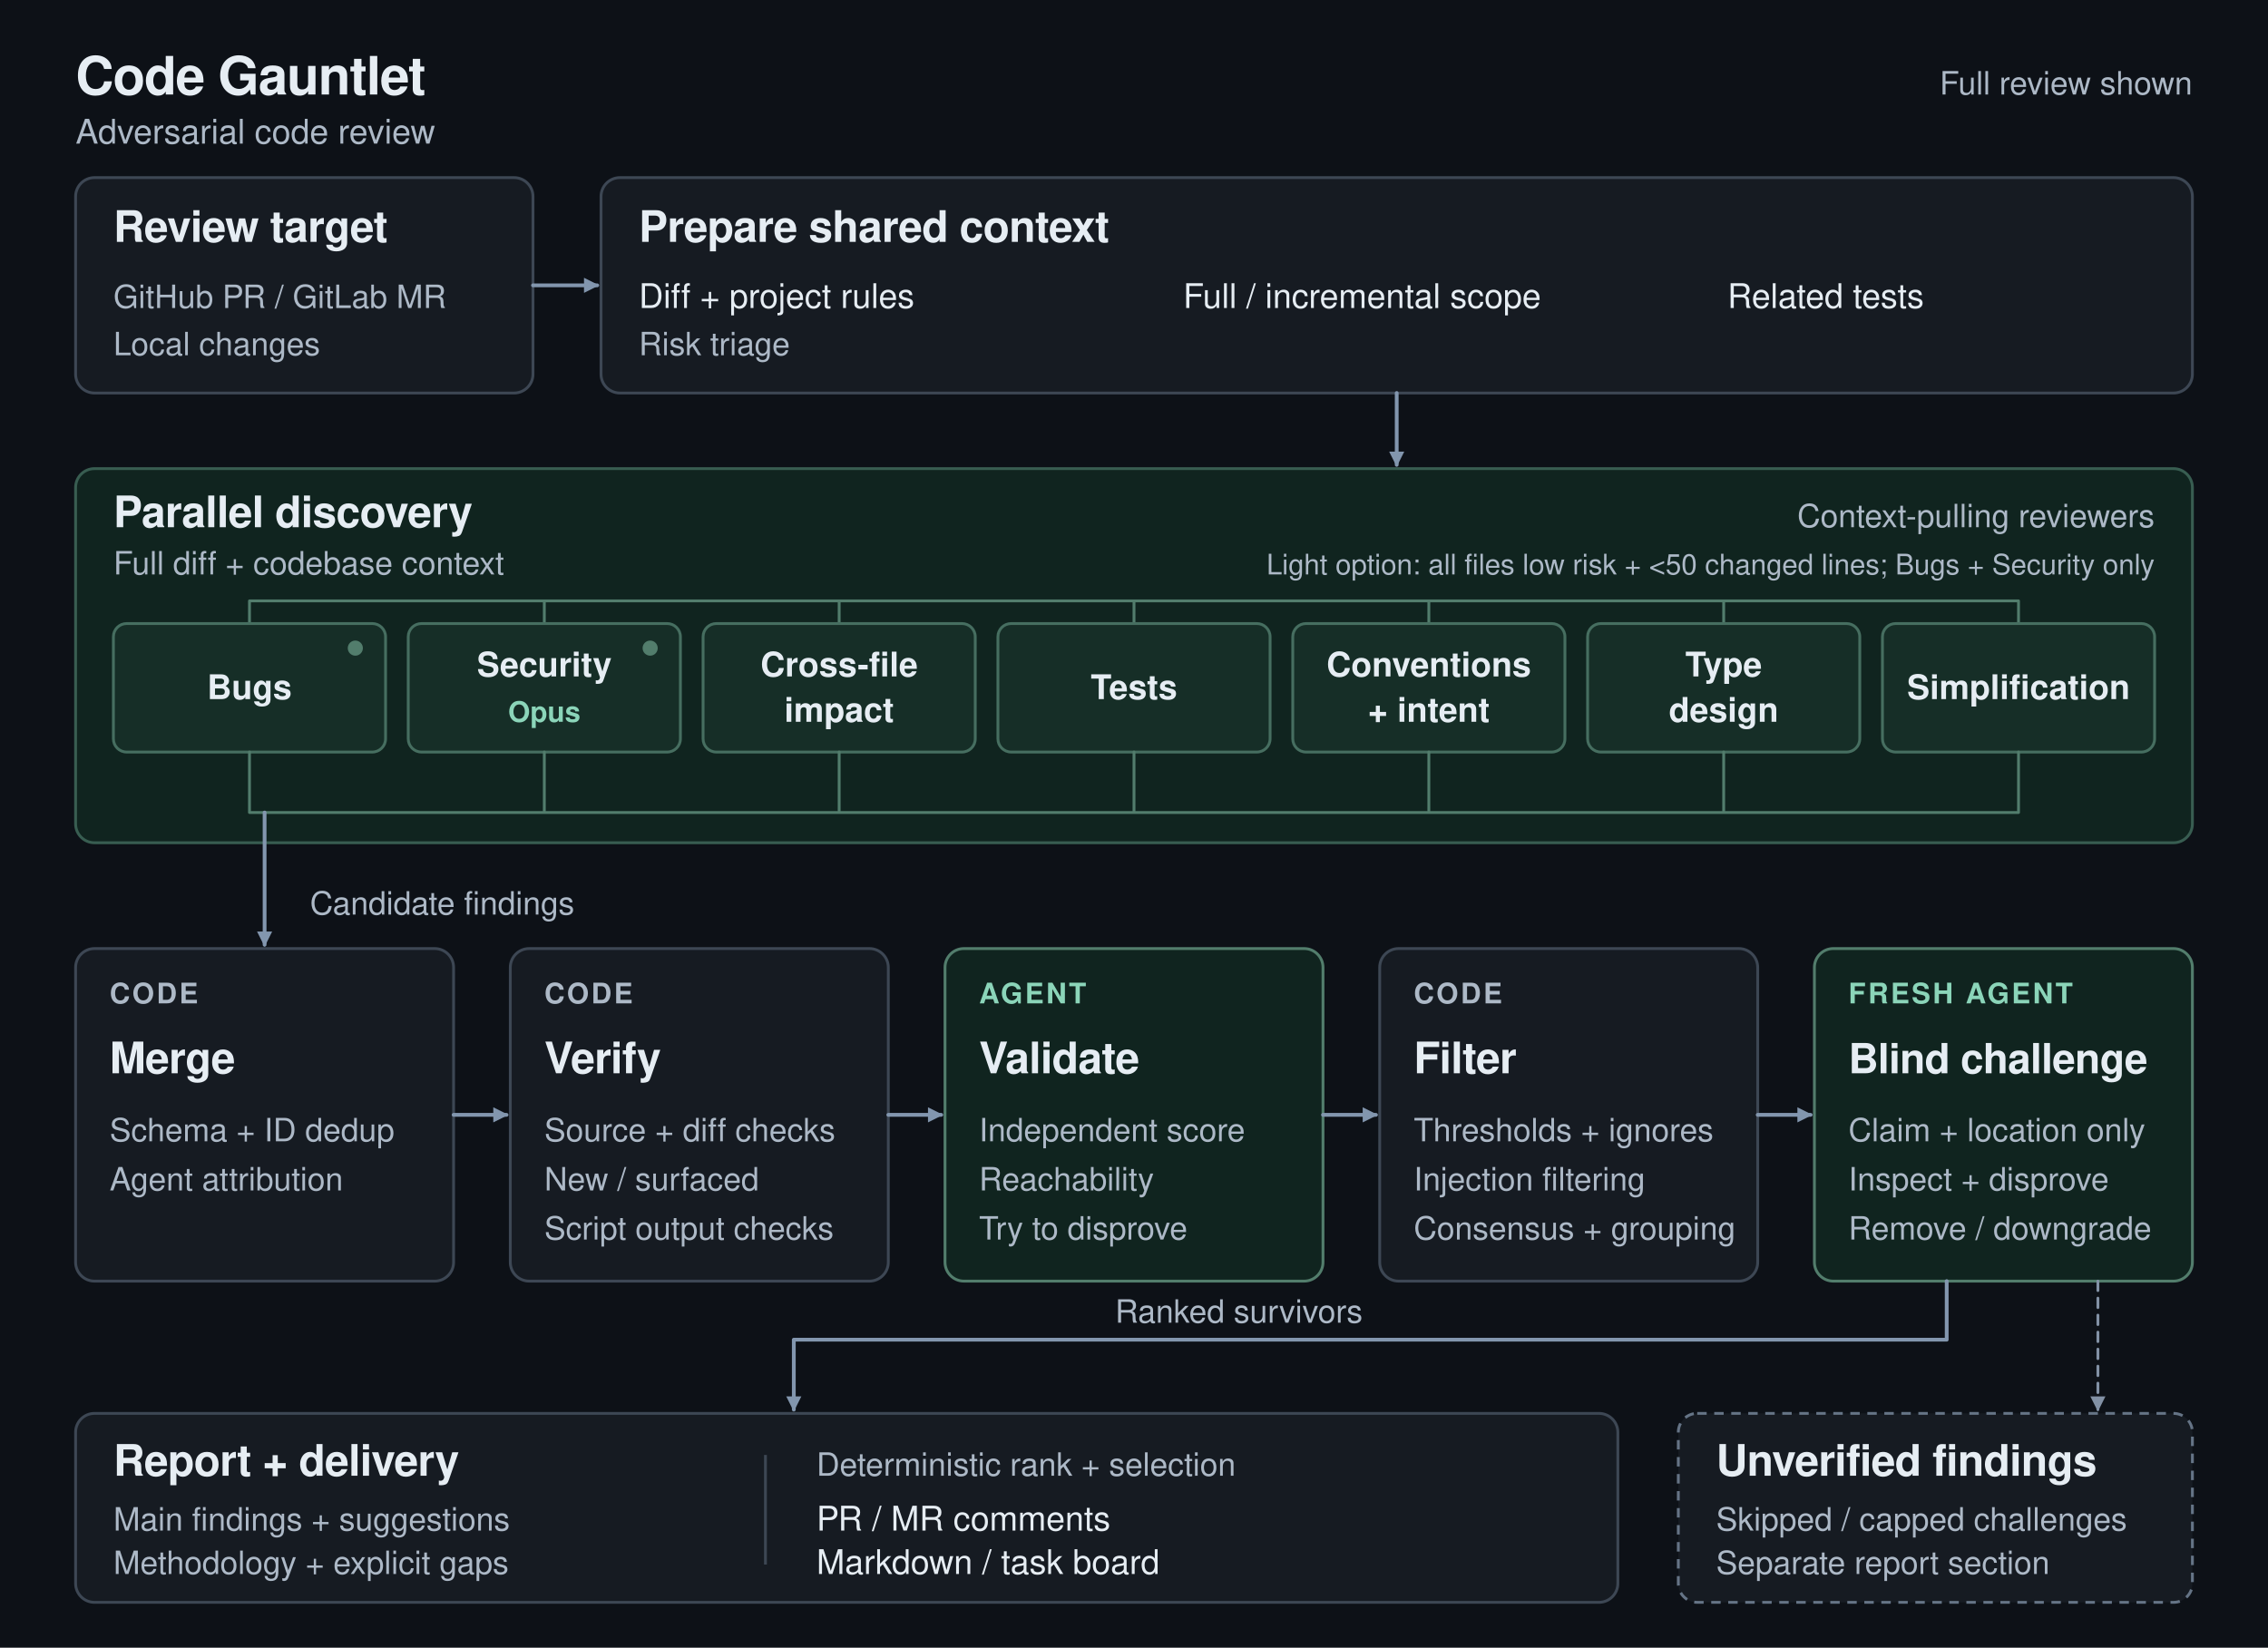
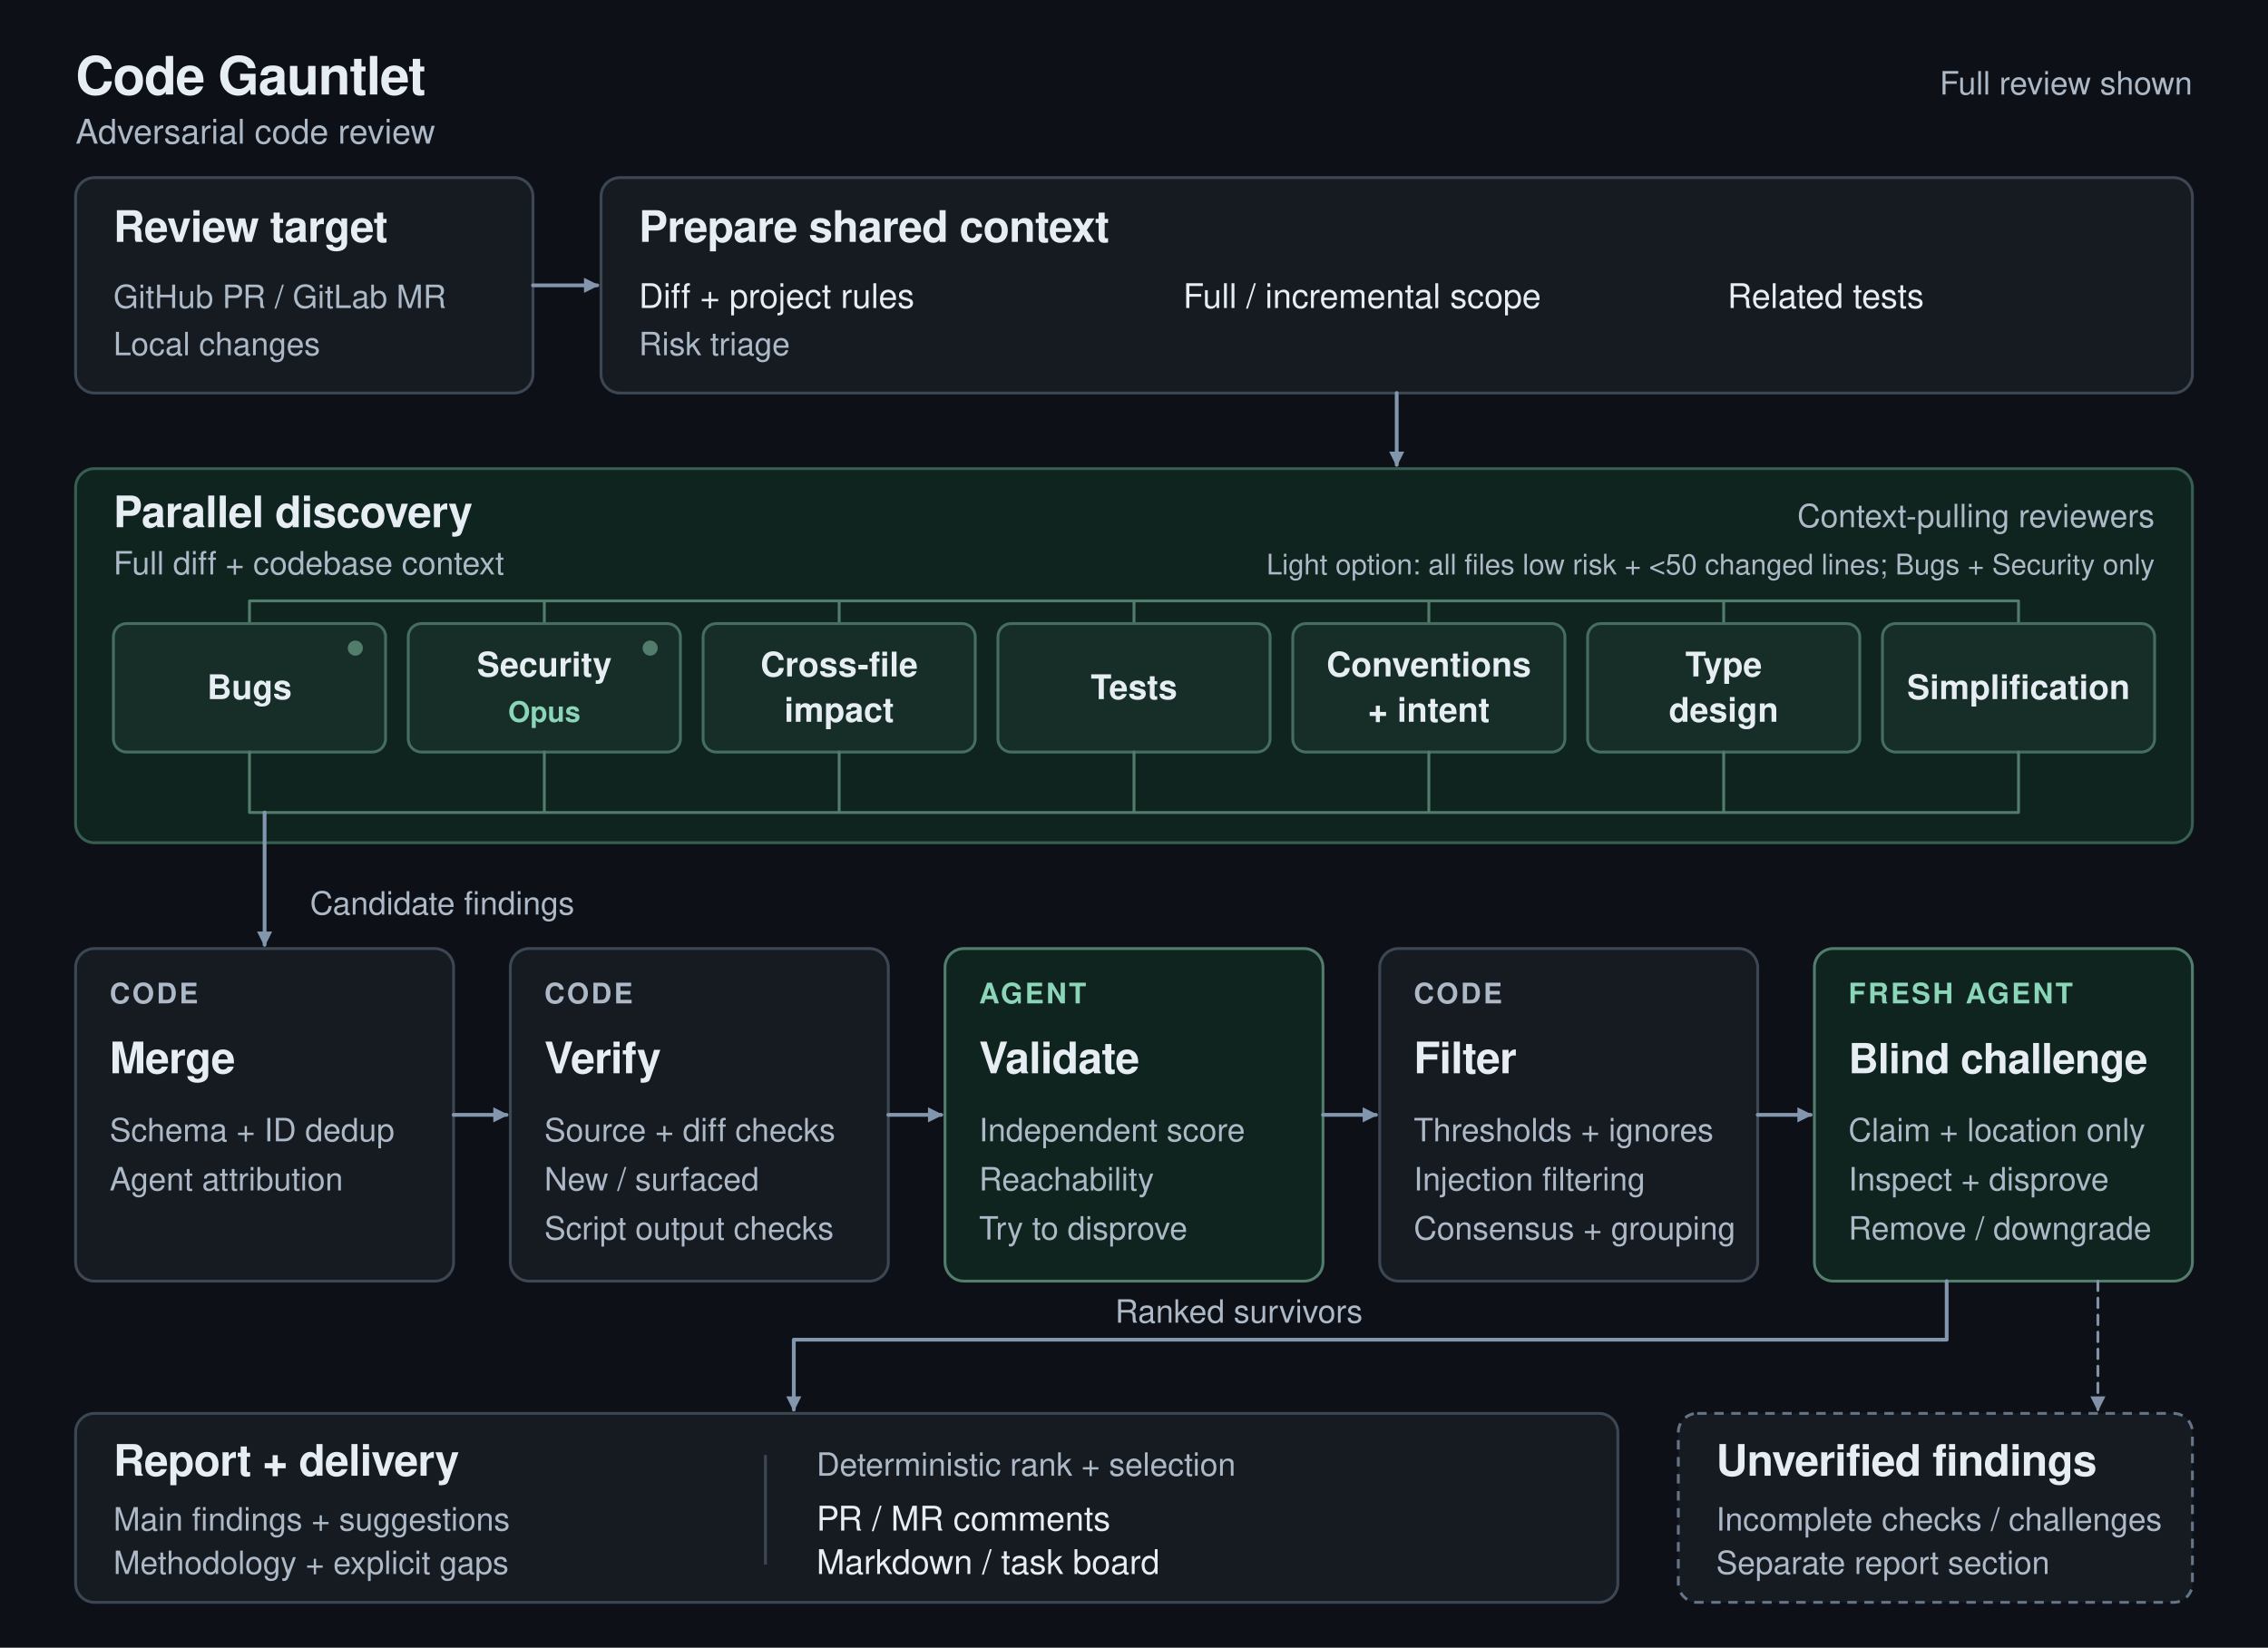
<svg xmlns="http://www.w3.org/2000/svg" width="1200" height="872" viewBox="0 0 1200 872" role="img" aria-labelledby="pipeline-title pipeline-desc">
  <defs>
    <style>
      text { font-family: -apple-system, BlinkMacSystemFont, "Segoe UI", Helvetica, Arial, sans-serif; font-size: 18px; fill: #e6edf3; }
      .page { fill: #0d1117; }
      .panel { fill: #161b22; stroke: #3d4754; stroke-width: 1.5; }
      .agent-panel { fill: #10241f; stroke: #385d51; stroke-width: 1.5; }
      .agent-node { fill: #162e27; stroke: #466e60; stroke-width: 1.5; }
      .agent-stage { fill: #10241f; stroke: #527d6c; stroke-width: 1.5; }
      .unverified-panel { fill: #161b22; stroke: #657486; stroke-width: 1.5; stroke-dasharray: 5 4; }
      .title { font-size: 28px; font-weight: 650; letter-spacing: -0.5px; }
      .section { font-size: 23px; font-weight: 650; letter-spacing: -0.3px; }
      .stage-title { font-size: 23px; font-weight: 650; letter-spacing: -0.3px; }
      .challenge-title { font-size: 22px; font-weight: 650; letter-spacing: -0.3px; }
      .reviewer { font-size: 18px; font-weight: 600; text-anchor: middle; }
      .detail { font-size: 17px; fill: #adb9c7; }
      .light-note { font-size: 15px; fill: #adb9c7; }
      .light-mark { fill: #527d6c; }
      .muted { fill: #adb9c7; }
      .kind { font-size: 15px; font-weight: 650; letter-spacing: 1.2px; fill: #adb9c7; }
      .agent-kind { font-size: 15px; font-weight: 650; letter-spacing: 1.2px; fill: #8bd5b9; }
      .model { font-size: 15px; font-weight: 600; text-anchor: middle; fill: #8bd5b9; }
      .flow { fill: none; stroke: #8296ae; stroke-width: 2; stroke-linecap: round; stroke-linejoin: round; }
      .fan { fill: none; stroke: #527d6c; stroke-width: 1.5; stroke-linecap: round; stroke-linejoin: round; }
      .skipped { fill: none; stroke: #8291a5; stroke-width: 1.5; stroke-dasharray: 5 4; stroke-linecap: round; stroke-linejoin: round; }
      .divider { stroke: #3d4754; stroke-width: 1.5; }
      .arrow { fill: #8296ae; }
      .skip-arrow { fill: #8291a5; }
    </style>
    <marker id="arrow" viewBox="0 0 8 8" refX="7" refY="4" markerWidth="8" markerHeight="8" markerUnits="userSpaceOnUse" orient="auto">
      <path class="arrow" d="M0 0 L8 4 L0 8 Z" />
    </marker>
    <marker id="skip-arrow" viewBox="0 0 8 8" refX="7" refY="4" markerWidth="8" markerHeight="8" markerUnits="userSpaceOnUse" orient="auto">
      <path class="skip-arrow" d="M0 0 L8 4 L0 8 Z" />
    </marker>
  </defs>
  <rect class="page" width="1200" height="872" />
  <text class="title" x="40" y="50">Code Gauntlet</text>
  <text class="muted" x="40" y="76">Adversarial code review</text>
  <text class="detail" x="1160" y="50" text-anchor="end">Full review shown</text>
  <rect class="panel" x="40" y="94" width="242" height="114" rx="10" />
  <text class="section" x="60" y="128">Review target</text>
  <text class="detail" x="60" y="163">GitHub PR / GitLab MR</text>
  <text class="detail" x="60" y="188">Local changes</text>
  <path class="flow" d="M282 151 H316" marker-end="url(#arrow)" />
  <rect class="panel" x="318" y="94" width="842" height="114" rx="10" />
  <text class="section" x="338" y="128">Prepare shared context</text>
  <text x="338" y="163">Diff + project rules</text>
  <text class="detail" x="338" y="188">Risk triage</text>
  <text x="626" y="163">Full / incremental scope</text>
  <text x="914" y="163">Related tests</text>
  <path class="flow" d="M739 208 V246" marker-end="url(#arrow)" />
  <rect class="agent-panel" x="40" y="248" width="1120" height="198" rx="10" />
  <text class="section" x="60" y="279">Parallel discovery</text>
  <text class="detail" x="60" y="304">Full diff + codebase context</text>
  <text class="detail" x="1140" y="279" text-anchor="end">Context-pulling reviewers</text>
  <text class="light-note" x="1140" y="304" text-anchor="end">Light option: all files low risk + &lt;50 changed lines; Bugs + Security only</text>
  <path class="fan" d="M132 330 V318 H1068 V330 M288 318 V330 M444 318 V330 M600 318 V330 M756 318 V330 M912 318 V330" />
  <rect class="agent-node" x="60" y="330" width="144" height="68" rx="7" />
  <circle class="light-mark" cx="188" cy="343" r="4" />
  <text class="reviewer" x="132" y="370">Bugs</text>
  <rect class="agent-node" x="216" y="330" width="144" height="68" rx="7" />
  <circle class="light-mark" cx="344" cy="343" r="4" />
  <text class="reviewer" x="288" y="358">Security</text>
  <text class="model" x="288" y="382">Opus</text>
  <rect class="agent-node" x="372" y="330" width="144" height="68" rx="7" />
  <text class="reviewer" x="444" y="358">Cross-file</text>
  <text class="reviewer" x="444" y="382">impact</text>
  <rect class="agent-node" x="528" y="330" width="144" height="68" rx="7" />
  <text class="reviewer" x="600" y="370">Tests</text>
  <rect class="agent-node" x="684" y="330" width="144" height="68" rx="7" />
  <text class="reviewer" x="756" y="358">Conventions</text>
  <text class="reviewer" x="756" y="382">+ intent</text>
  <rect class="agent-node" x="840" y="330" width="144" height="68" rx="7" />
  <text class="reviewer" x="912" y="358">Type</text>
  <text class="reviewer" x="912" y="382">design</text>
  <rect class="agent-node" x="996" y="330" width="144" height="68" rx="7" />
  <text class="reviewer" x="1068" y="370">Simplification</text>
  <path class="fan" d="M132 398 V430 H1068 V398 M288 398 V430 M444 398 V430 M600 398 V430 M756 398 V430 M912 398 V430" />
  <path class="flow" d="M140 430 V500" marker-end="url(#arrow)" />
  <text class="detail" x="164" y="484">Candidate findings</text>
  <rect class="panel" x="40" y="502" width="200" height="176" rx="10" />
  <text class="kind" x="58" y="531">CODE</text>
  <text class="stage-title" x="58" y="568">Merge</text>
  <text class="detail" x="58" y="604">Schema + ID dedup</text>
  <text class="detail" x="58" y="630">Agent attribution</text>
  <path class="flow" d="M240 590 H268" marker-end="url(#arrow)" />
  <rect class="panel" x="270" y="502" width="200" height="176" rx="10" />
  <text class="kind" x="288" y="531">CODE</text>
  <text class="stage-title" x="288" y="568">Verify</text>
  <text class="detail" x="288" y="604">Source + diff checks</text>
  <text class="detail" x="288" y="630">New / surfaced</text>
  <text class="detail" x="288" y="656">Script output checks</text>
  <path class="flow" d="M470 590 H498" marker-end="url(#arrow)" />
  <rect class="agent-stage" x="500" y="502" width="200" height="176" rx="10" />
  <text class="agent-kind" x="518" y="531">AGENT</text>
  <text class="stage-title" x="518" y="568">Validate</text>
  <text class="detail" x="518" y="604">Independent score</text>
  <text class="detail" x="518" y="630">Reachability</text>
  <text class="detail" x="518" y="656">Try to disprove</text>
  <path class="flow" d="M700 590 H728" marker-end="url(#arrow)" />
  <rect class="panel" x="730" y="502" width="200" height="176" rx="10" />
  <text class="kind" x="748" y="531">CODE</text>
  <text class="stage-title" x="748" y="568">Filter</text>
  <text class="detail" x="748" y="604">Thresholds + ignores</text>
  <text class="detail" x="748" y="630">Injection filtering</text>
  <text class="detail" x="748" y="656">Consensus + grouping</text>
  <path class="flow" d="M930 590 H958" marker-end="url(#arrow)" />
  <rect class="agent-stage" x="960" y="502" width="200" height="176" rx="10" />
  <text class="agent-kind" x="978" y="531">FRESH AGENT</text>
  <text class="challenge-title" x="978" y="568">Blind challenge</text>
  <text class="detail" x="978" y="604">Claim + location only</text>
  <text class="detail" x="978" y="630">Inspect + disprove</text>
  <text class="detail" x="978" y="656">Remove / downgrade</text>
  <path class="flow" d="M1030 678 V709 H420 V746" marker-end="url(#arrow)" />
  <text class="detail" x="590" y="700">Ranked survivors</text>
  <path class="skipped" d="M1110 678 V746" marker-end="url(#skip-arrow)" />
  <rect class="panel" x="40" y="748" width="816" height="100" rx="10" />
  <text class="section" x="60" y="781">Report + delivery</text>
  <text class="detail" x="60" y="810">Main findings + suggestions</text>
  <text class="detail" x="60" y="833">Methodology + explicit gaps</text>
  <line class="divider" x1="405" y1="770" x2="405" y2="828" />
  <text class="detail" x="432" y="781">Deterministic rank + selection</text>
  <text x="432" y="810">PR / MR comments</text>
  <text x="432" y="833">Markdown / task board</text>
  <rect class="unverified-panel" x="888" y="748" width="272" height="100" rx="10" />
  <text class="section" x="908" y="781">Unverified findings</text>
-   <text class="detail" x="908" y="810">Skipped / capped challenges</text>
+   <text class="detail" x="908" y="810">Incomplete checks / challenges</text>
  <text class="detail" x="908" y="833">Separate report section</text>
</svg>
